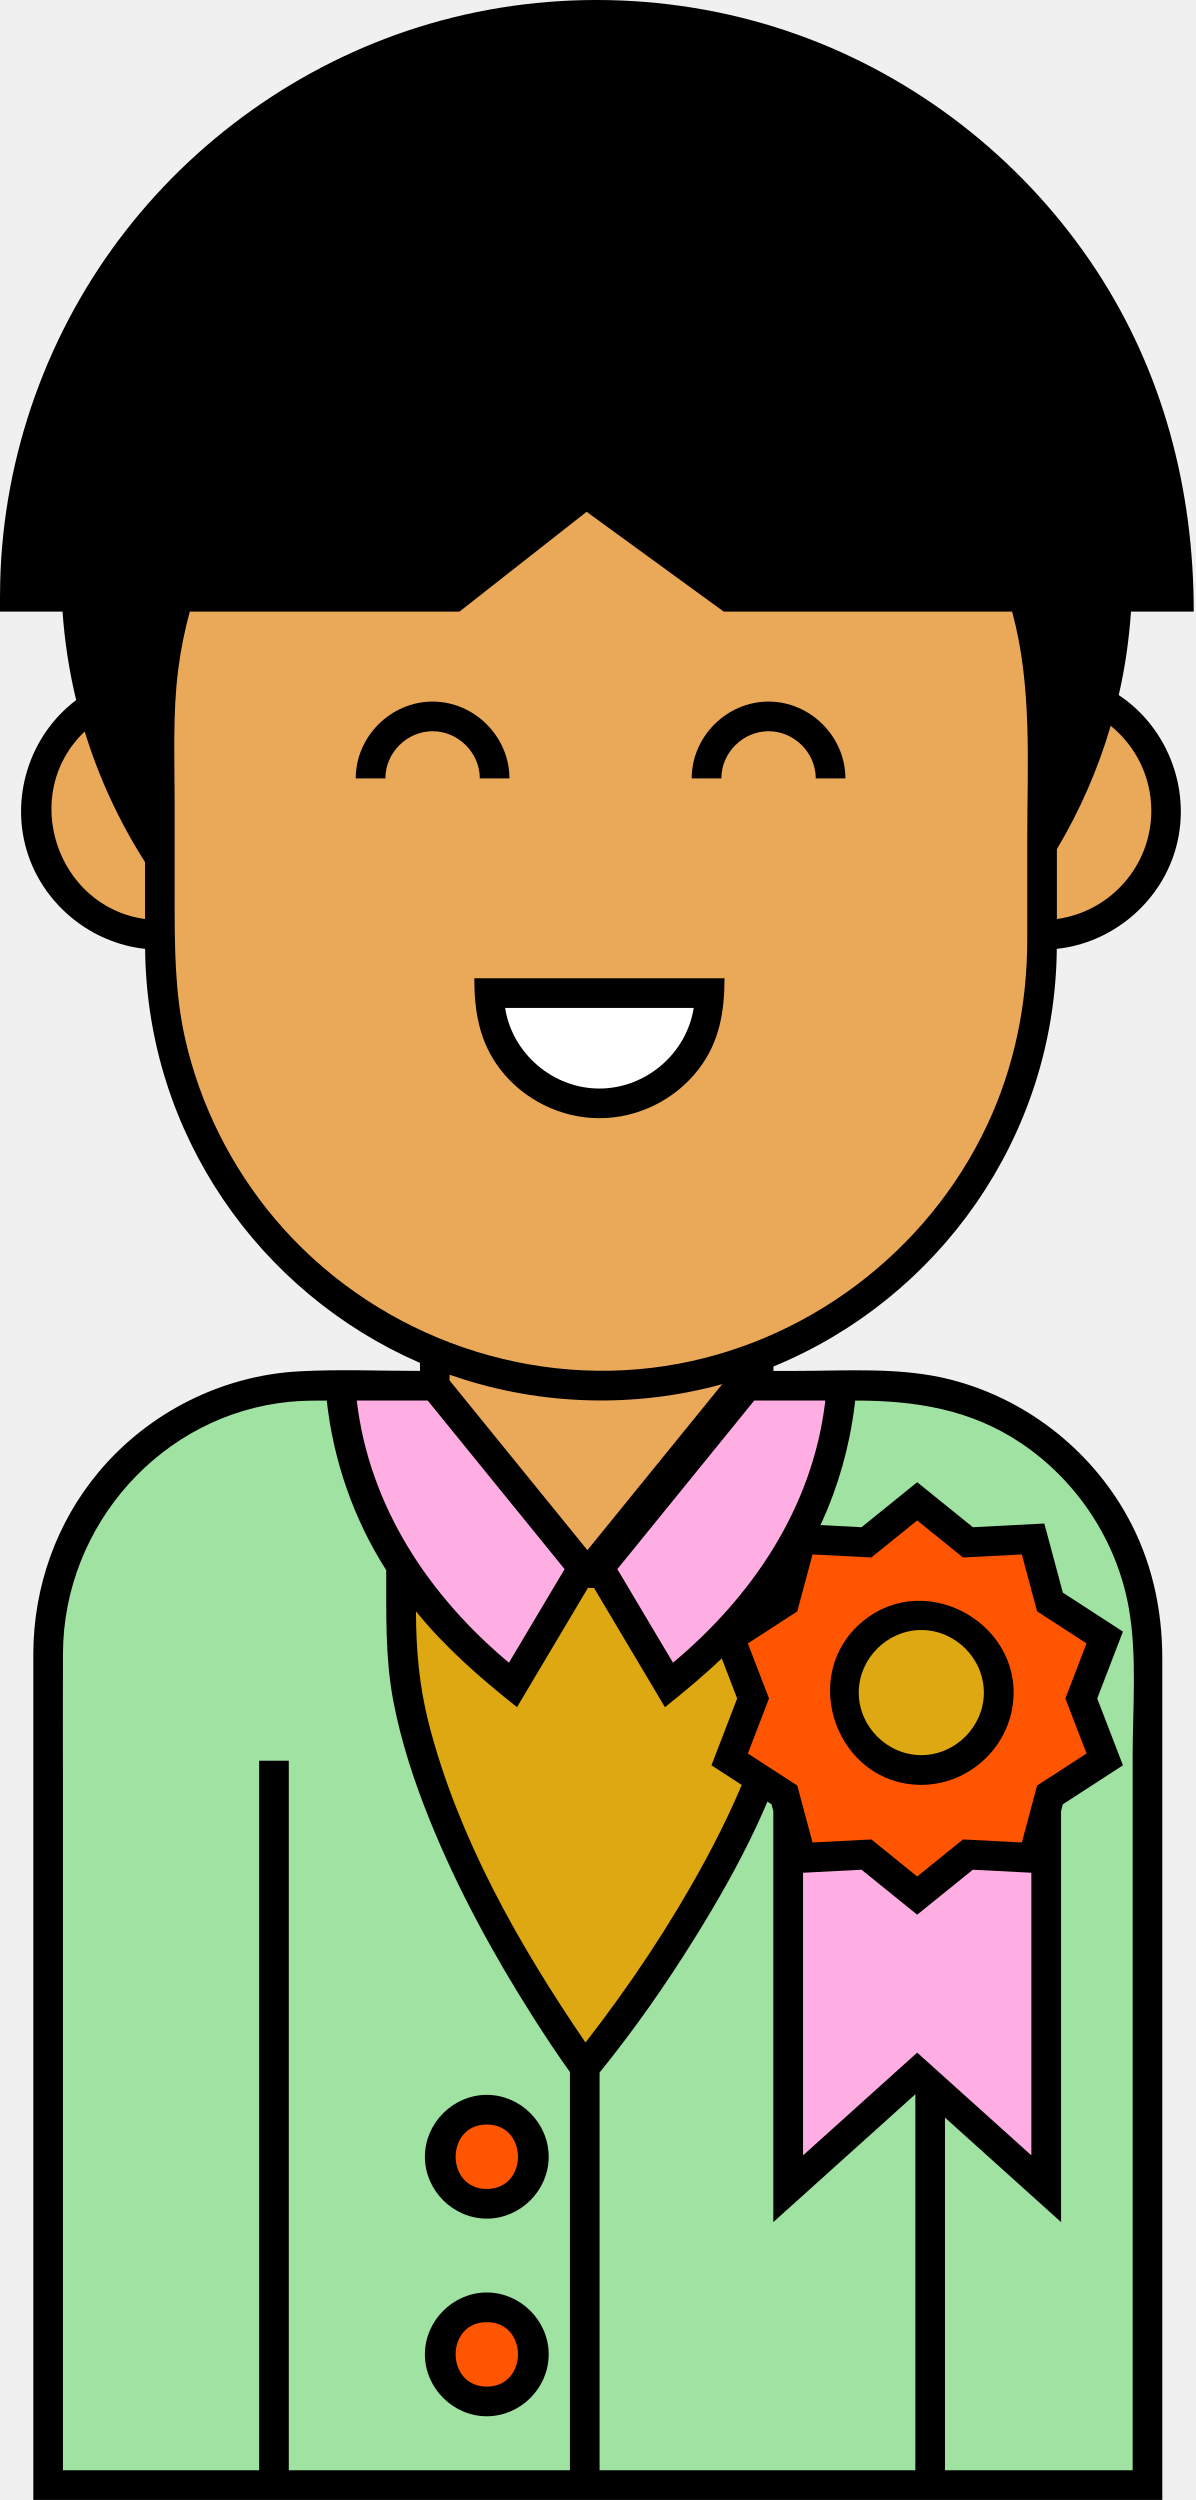
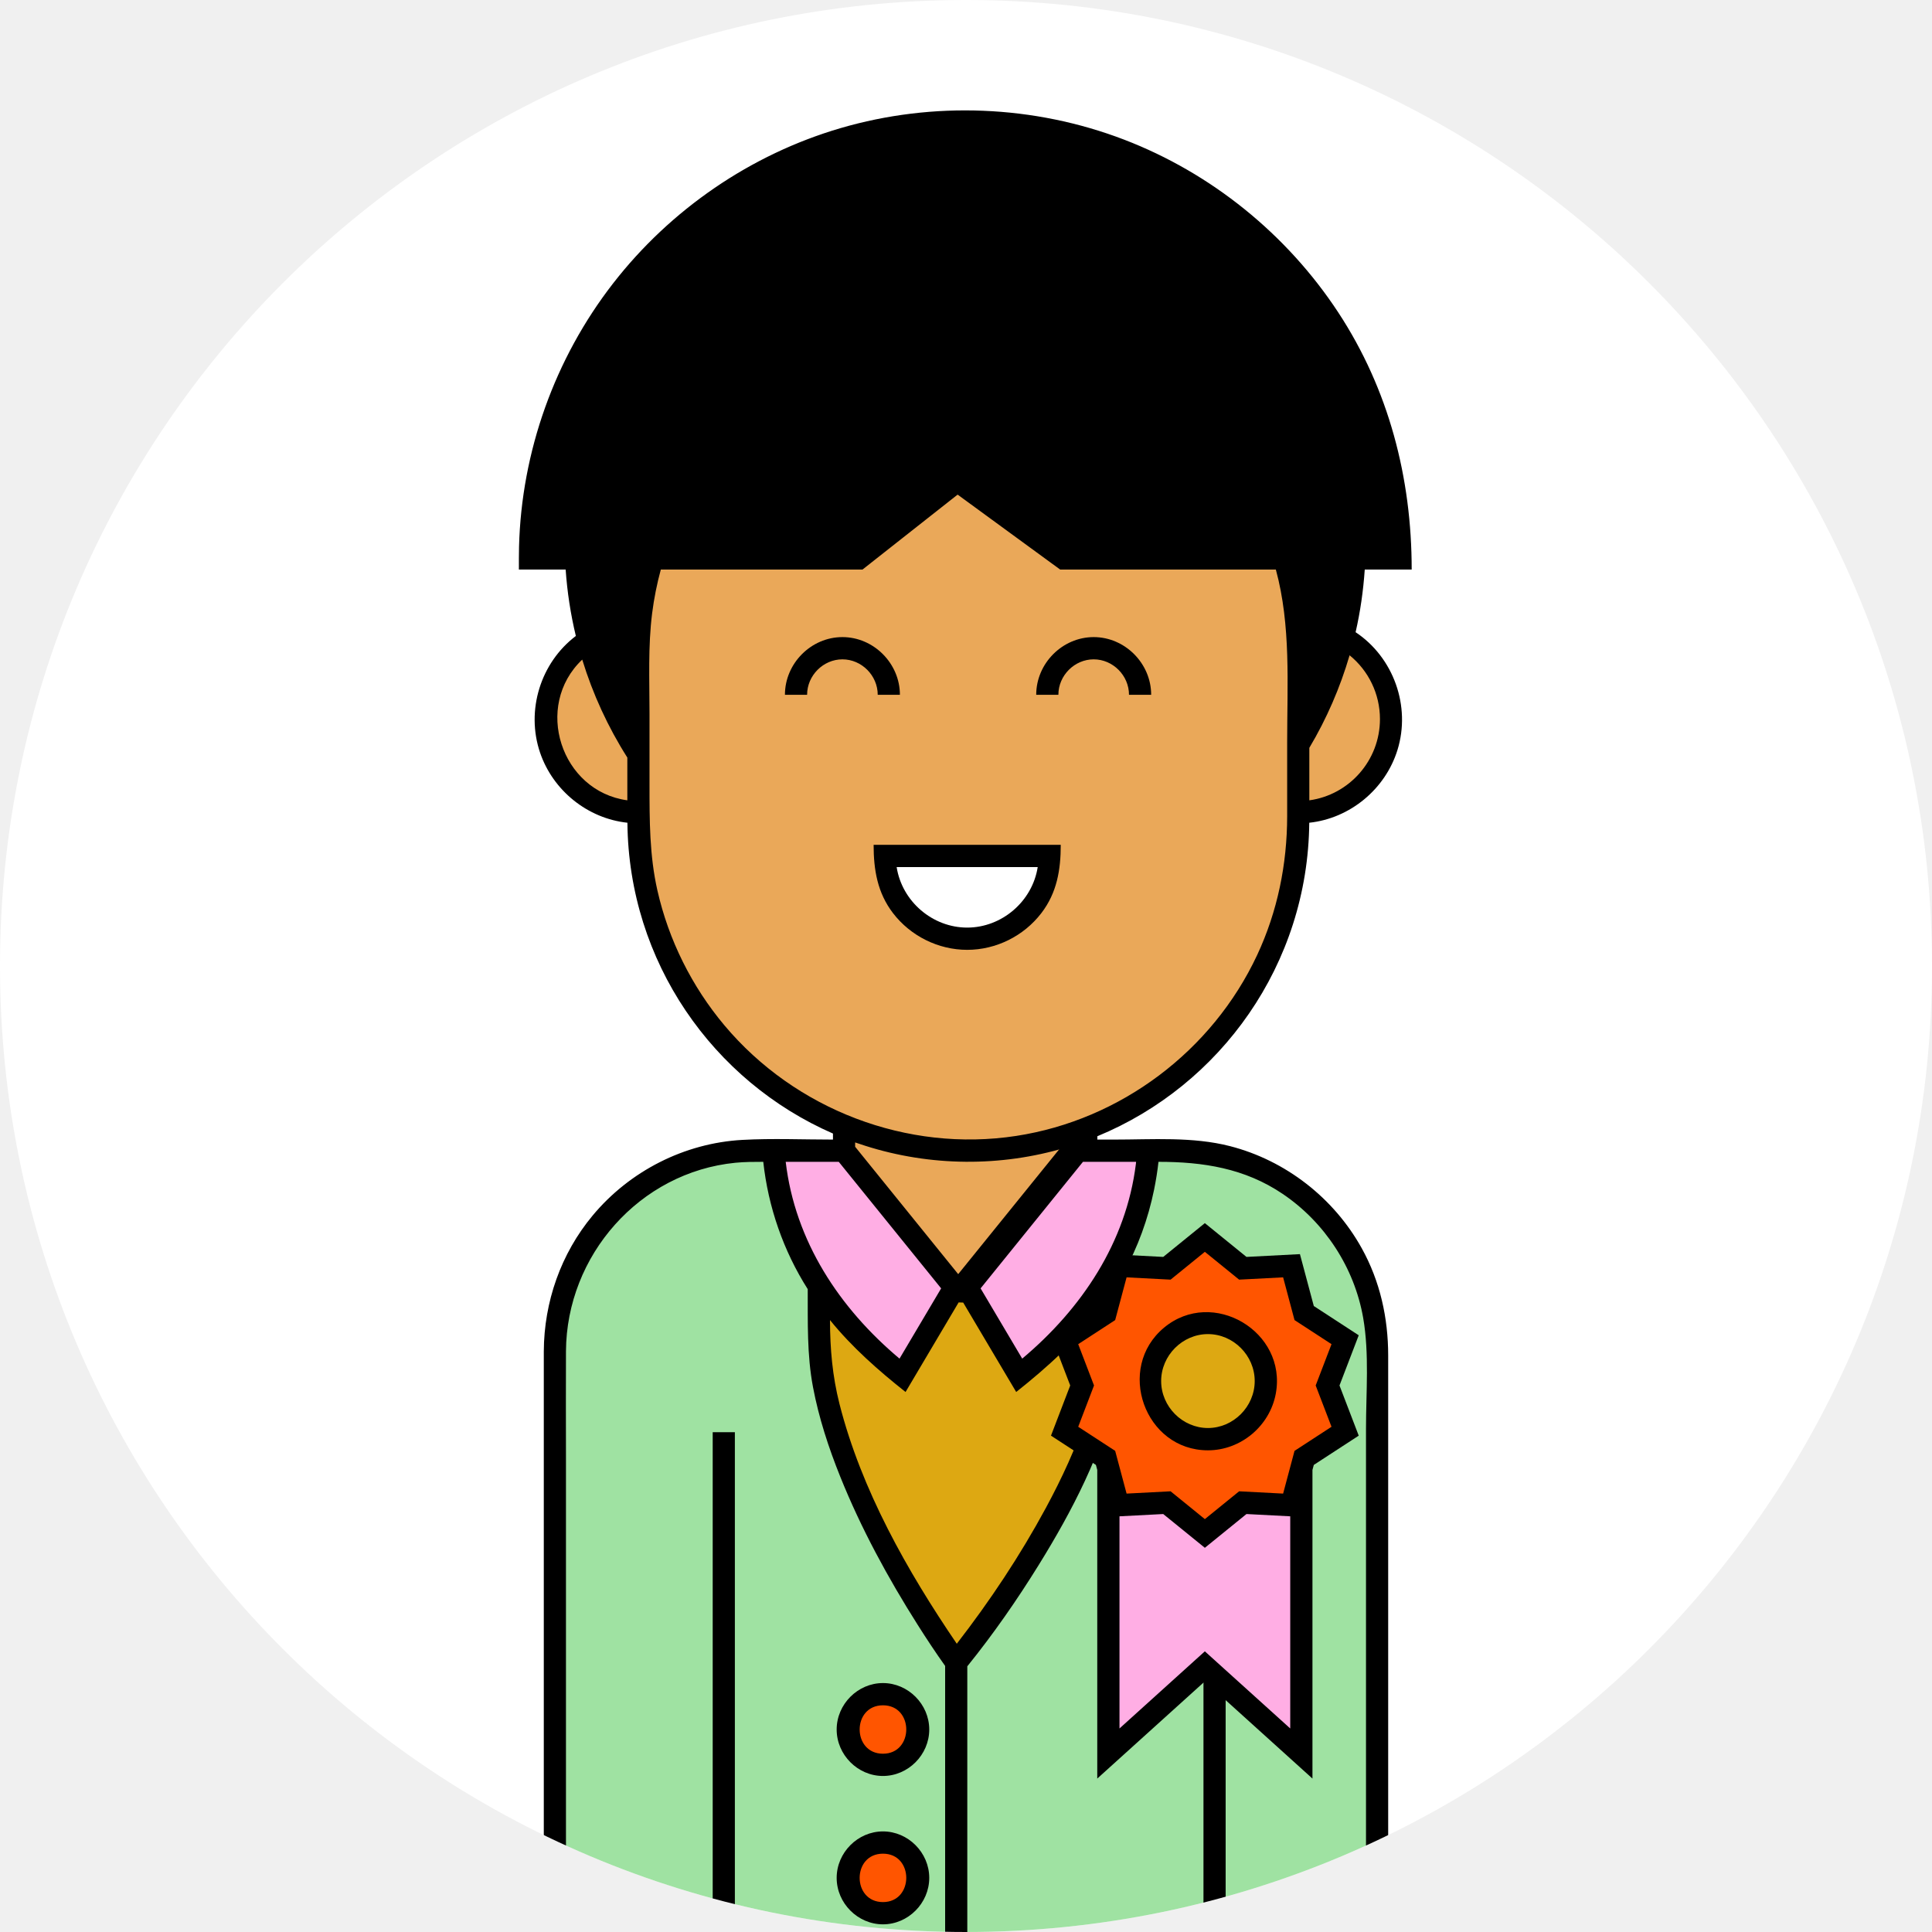
- <svg xmlns="http://www.w3.org/2000/svg" width="121px" height="253px" viewBox="0 0 121 253" version="1.1">
-   <defs />
+ <svg xmlns="http://www.w3.org/2000/svg" xmlns:xlink="http://www.w3.org/1999/xlink" width="175px" height="175px" viewBox="0 0 175 175" version="1.1">
+   <defs>
+     <circle id="path-1" cx="87.5" cy="87.5" r="87.5" />
+   </defs>
  <g id="Symbols" stroke="none" stroke-width="1" fill="none" fill-rule="evenodd">
-     <g id="minh_win">
-       <path d="M73.552,60.481 L59.158,50 L45.804,60.481 L17.896,60.481 C16.044,66.633 16,72.817 16,79.149 L16,94.723 C16,109.513 22.652,123.457 34.814,132.097 C48.376,141.735 66.734,142.956 81.451,135.187 C95.935,127.542 105.171,112.239 105.281,95.88 C105.31,91.723 105.282,87.565 105.282,83.408 C105.282,78.503 105.549,73.475 105.029,68.589 C104.736,65.843 104.184,63.125 103.388,60.481 L73.552,60.481 Z" id="Fill-66" fill="#EAA859" />
-       <path d="M88.39,140 L83.328,140 L84.39,140 C83.943,145.926 82.249,151.246 79.521,156.064 C79.472,161.154 79.821,166.317 78.769,171.33 C77.836,175.772 76.181,180.049 74.249,184.145 C70.782,191.497 66.363,198.414 61.52,204.934 C60.505,206.3 59.473,207.656 58.391,208.971 C55.791,205.385 53.439,201.601 51.228,197.766 C46.951,190.346 43.1,182.452 41.04,174.103 C39.735,168.81 39.824,163.588 39.795,158.172 C36.313,152.811 34.163,146.802 33.65,140 L34.712,140 C28.672,140 23.019,140.475 17.646,143.557 C11.54,147.059 6.949,152.94 5.065,159.725 C3.571,165.109 4.085,171.109 4.085,176.65 L4.085,204.494 L4.085,234.688 L4.085,251.017 L4.085,251.254 L115.339,251.254 L115.339,238.603 L115.339,210.641 L115.339,181.84 C115.339,176.926 115.362,172.011 115.339,167.098 C115.281,154.386 106.325,143.083 93.775,140.538 C92.004,140.18 90.197,140 88.39,140" id="Fill-67" fill="#9FE2A2" />
-       <path d="M74.963,140 L60,158.427 L74.963,140 Z" id="Fill-68" fill="#9FE2A2" />
-       <polygon id="Fill-69" fill="#000000" points="61.329 159.317 59 157.425 73.963 139 76.292 140.891" />
-       <path d="M44,140 L58.963,158.427 L44,140 Z" id="Fill-70" fill="#9FE2A2" />
-       <polygon id="Fill-71" fill="#000000" points="56.963 159.317 42 140.891 44.329 139 59.292 157.425" />
-       <path d="M118.805,59.844 C118.805,35.387 103.119,12.918 80.145,4.511 C56.909,-3.991 30.16,3.324 14.436,22.394 C5.782,32.889 1,46.242 1,59.844 L45.478,59.844 L58.832,49.363 L73.226,59.844 L118.805,59.844 Z" id="Fill-72" fill="#000000" />
-       <path d="M51.471,170.289 C41.339,162.283 34.943,152.465 34,140 L43.564,140 L58.527,158.427 L51.471,170.289 Z" id="Fill-73" fill="#FFAEE4" />
-       <path d="M67.055,170.289 C77.188,162.283 83.584,152.465 84.527,140 L74.963,140 L60,158.427 L67.055,170.289 Z" id="Fill-74" fill="#FFAEE4" />
-       <path d="M54.526,218.758 C54.526,221.352 52.357,223.521 49.762,223.521 C47.17,223.521 45,221.352 45,218.758 C45,216.239 47.05,214.1 49.567,214.003 C52.234,213.901 54.526,216.08 54.526,218.758" id="Fill-75" fill="#FF5500" />
-       <path d="M49.263,215 C45.054,215 45.065,221.525 49.263,221.525 C53.459,221.525 53.479,215 49.263,215 M49.263,224.525 C45.856,224.525 43,221.672 43,218.263 C43,214.854 45.855,212 49.263,212 C52.671,212 55.527,214.854 55.527,218.263 C55.527,221.672 52.671,224.525 49.263,224.525" id="Fill-76" fill="#000000" />
-       <path d="M54.526,237.759 C54.526,240.353 52.357,242.522 49.762,242.522 C47.17,242.522 45,240.352 45,237.759 C45,235.239 47.05,233.101 49.567,233.004 C52.234,232.901 54.526,235.081 54.526,237.759" id="Fill-77" fill="#FF5500" />
-       <path d="M49.263,235 C45.053,235 45.065,241.526 49.263,241.526 C53.459,241.526 53.479,235 49.263,235 M49.263,244.526 C45.855,244.526 43,241.672 43,238.264 C43,234.855 45.855,232 49.263,232 C52.671,232 55.527,234.854 55.527,238.264 C55.527,241.673 52.672,244.526 49.263,244.526" id="Fill-78" fill="#000000" />
-       <path d="M60.651,158.715 L75.614,140.288 L76.772,140.288 L76.772,137.341 C66.274,141.361 54.411,141.239 44,137 L44,140.288 L58.963,158.715 L58.689,159.174 C59.449,159.252 60.198,159.26 60.959,159.234 L60.651,158.715 Z" id="Fill-79" fill="#EAA859" />
-       <path d="M74.963,140 L60,158.427 L74.963,140 Z" id="Fill-80" fill="#DDA812" />
-       <polygon id="Fill-81" fill="#000000" points="61.329 159.317 59 157.425 73.963 139 76.292 140.891" />
-       <path d="M67.124,170.225 L60.069,158.363 L60.377,158.881 C59.615,158.908 58.868,158.901 58.107,158.822 L58.381,158.363 L51.325,170.225 C46.723,166.587 42.9,162.571 40,158.108 C40.025,162.94 39.87,167.698 40.88,172.451 C41.795,176.759 43.275,180.939 45.006,184.983 C47.993,191.962 51.746,198.625 55.906,204.971 C56.776,206.299 57.663,207.621 58.596,208.907 C61.636,205.214 64.406,201.277 67.009,197.268 C71.903,189.729 76.439,181.553 78.627,172.773 C80.002,167.257 79.671,161.639 79.726,156 C76.715,161.319 72.44,166.025 67.124,170.225" id="Fill-82" fill="#DDA812" />
-       <path d="M112.501,60 L103,60 C105.453,68.152 104.895,76.711 104.895,85.118 C109.387,77.741 112.114,69.173 112.501,60" id="Fill-83" fill="#000000" />
-       <path d="M15.433,86.406 C15.433,77.604 14.761,68.528 17.329,60 L7,60 C7.412,69.714 10.456,78.744 15.433,86.406" id="Fill-84" fill="#000000" />
-       <path d="M3,81.565 C3,88.5 8.621,94.121 15.556,94.121 L15.556,86.315 C12.535,81.664 10.231,76.505 8.791,71 C5.312,73.231 3,77.125 3,81.565" id="Fill-85" fill="#EAA859" />
-       <path d="M111.046,71 C109.745,76.165 107.699,81.033 105,85.465 L105,94.559 C110.424,94.559 115.363,90.937 116.984,85.759 C118.75,80.119 116.219,73.849 111.046,71" id="Fill-86" fill="#EAA859" />
-       <path d="M104.678,58.894 L78.329,58.894 L74.215,58.894 L59.299,48.033 L45.46,58.894 L12.674,58.894 L3.021,58.894 C3.623,35.561 18.918,14.392 40.848,6.421 C63.093,-1.665 88.619,5.144 103.997,23.088 C112.525,33.04 117.449,45.79 117.786,58.894 L104.678,58.894 Z M116.513,82.05 C116.513,87.638 112.347,92.271 106.957,93.004 L106.957,85.929 C109.285,82.038 111.13,77.803 112.403,73.452 C114.976,75.531 116.513,78.679 116.513,82.05 Z M106.876,70.67 C106.711,67.713 106.266,64.765 105.535,61.894 L111.475,61.894 C111.032,67.959 109.487,73.954 106.957,79.483 C106.957,76.55 107.041,73.6 106.876,70.67 Z M103.957,85.091 C103.957,88.44 103.96,91.789 103.957,95.137 C103.951,101.613 102.655,107.984 99.897,113.86 C93.824,126.795 81.418,136.089 67.286,138.245 C52.546,140.492 37.396,134.717 27.806,123.331 C23.399,118.097 20.261,111.831 18.744,105.157 C17.671,100.438 17.675,95.701 17.675,90.897 L17.675,81.323 C17.675,76.821 17.463,72.239 18.034,67.764 C18.287,65.783 18.681,63.82 19.206,61.894 L46.497,61.894 L59.366,51.793 L73.239,61.894 L102.426,61.894 C104.484,69.435 103.957,77.353 103.957,85.091 Z M83.486,142.033 C82.167,152.604 76.152,161.539 68.107,168.266 L63.546,160.597 L63.547,160.597 L62.475,158.796 L76.328,141.737 L83.516,141.737 C83.504,141.835 83.497,141.935 83.486,142.033 Z M85.952,145.483 C86.203,144.246 86.407,142.992 86.544,141.737 C92.599,141.737 98.22,142.604 103.358,146.064 C109.051,149.899 113.049,155.998 114.241,162.764 C115.088,167.586 114.625,172.834 114.625,177.702 L114.625,205.096 L114.625,234.223 L114.625,249.749 L114.625,249.991 L95.633,249.991 L95.633,178.184 L92.633,178.184 L92.633,249.991 L60.677,249.991 L60.677,209.743 C64.182,205.418 67.388,200.829 70.326,196.103 C74.858,188.819 78.991,180.929 80.889,172.503 C82.056,167.318 81.755,162.03 81.804,156.751 C83.758,153.231 85.143,149.425 85.952,145.483 Z M59.253,206.701 C52.54,196.88 46.34,185.961 43.381,174.37 C42.423,170.616 42.103,166.932 42.097,163.071 C45.082,166.738 48.622,169.841 52.321,172.764 L59.503,160.689 C59.709,160.699 59.916,160.706 60.121,160.708 L67.292,172.764 C71.532,169.413 75.536,165.804 78.774,161.445 C78.755,166.482 78.389,171.143 76.813,175.962 C75.404,180.269 73.472,184.398 71.316,188.377 C67.832,194.804 63.74,200.93 59.253,206.701 Z M57.677,249.991 L29.226,249.991 L29.226,178.184 L26.226,178.184 L26.226,249.991 L6.372,249.991 L6.372,237.47 L6.372,209.707 L6.372,181.515 C6.372,176.769 6.346,172.023 6.372,167.277 C6.444,154.353 16.34,143.139 29.295,141.862 C30.551,141.739 31.808,141.737 33.069,141.737 C33.735,147.827 35.791,153.733 39.084,158.899 C39.105,163.333 38.965,167.727 39.797,172.105 C40.586,176.257 41.916,180.297 43.497,184.211 C46.31,191.177 49.938,197.817 53.963,204.152 C55.156,206.028 56.384,207.882 57.677,209.691 L57.677,249.991 Z M43.284,141.737 C47.903,147.423 52.52,153.11 57.138,158.796 L56.199,160.373 L51.505,168.266 C43.365,161.457 37.369,152.431 36.104,141.737 L43.284,141.737 Z M46.873,139.576 C55.645,142.364 65.212,142.447 74.031,139.807 C69.289,145.646 64.548,151.484 59.807,157.323 C55.037,151.45 50.268,145.577 45.499,139.704 L45.499,139.123 C45.952,139.283 46.415,139.429 46.873,139.576 Z M16.044,62.136 C14.485,68.411 14.675,74.766 14.675,81.169 C11.654,75.183 9.821,68.582 9.331,61.894 L16.098,61.894 C16.077,61.974 16.064,62.056 16.044,62.136 Z M14.675,93.004 C5.681,91.78 1.945,80.29 8.574,74.033 C9.999,78.678 12.063,83.144 14.675,87.241 L14.675,93.004 Z M120.806,61.894 C120.806,49.528 117.71,37.604 110.86,27.219 C103.914,16.691 93.69,8.449 81.905,3.945 C69.705,-0.717 56.057,-1.263 43.519,2.392 C31.374,5.934 20.506,13.362 12.735,23.336 C4.849,33.457 0.351,45.992 0.021,58.819 C-0.006,59.843 0.001,60.869 0.001,61.894 L6.329,61.894 C6.538,64.921 7.001,67.916 7.708,70.849 C2.924,74.458 0.931,80.894 2.865,86.572 C4.611,91.692 9.305,95.456 14.686,96.025 C14.859,114.775 26.275,130.875 42.499,137.925 L42.499,138.737 C38.429,138.737 34.315,138.557 30.249,138.78 C22.417,139.208 15.005,142.963 9.98,148.977 C5.683,154.119 3.404,160.612 3.372,167.295 C3.364,169.142 3.372,170.989 3.372,172.835 L3.372,200.645 L3.372,233.985 L3.372,252.705 L3.372,252.991 L117.625,252.991 L117.625,237.537 L117.625,204.785 L117.625,175.148 L117.625,167.863 C117.625,162.779 116.532,157.838 114.041,153.373 C110.267,146.606 103.751,141.555 96.243,139.626 C91.167,138.322 85.726,138.737 80.524,138.737 L78.272,138.737 L78.272,138.289 C94.952,131.441 106.771,115.106 106.947,96.025 C112.459,95.442 117.238,91.507 118.883,86.215 C120.715,80.322 118.357,73.748 113.217,70.34 C113.856,67.569 114.259,64.743 114.456,61.894 L120.806,61.894 Z" id="Fill-87" fill="#000000" />
-       <path d="M71.32,101 C71.32,107.081 66.241,112.161 60.16,112.161 C54.079,112.161 49,107.081 49,101 L71.32,101 Z" id="Fill-88" fill="#FFFFFF" />
-       <path d="M51.116,102 C51.841,106.635 55.971,110.16 60.66,110.16 C65.347,110.16 69.478,106.635 70.204,102 L51.116,102 Z M60.66,113.16 C56.753,113.16 53.003,111.302 50.622,108.208 C48.512,105.465 48,102.368 48,99 L73.32,99 C73.32,102.37 72.81,105.462 70.697,108.208 C68.316,111.302 64.566,113.16 60.66,113.16 Z" id="Fill-89" fill="#000000" />
-       <path d="M51.556,78.777 L48.556,78.777 C48.556,76.178 46.376,74 43.779,74 C41.18,74 39,76.178 39,78.777 L36,78.777 C36,74.544 39.547,71 43.779,71 C48.009,71 51.556,74.545 51.556,78.777" id="Fill-90" fill="#000000" />
-       <path d="M85.555,78.777 L82.555,78.777 C82.555,76.178 80.375,74 77.778,74 C75.179,74 73,76.178 73,78.777 L70,78.777 C70,74.544 73.546,71 77.778,71 C82.008,71 85.555,74.545 85.555,78.777" id="Fill-91" fill="#000000" />
-       <path d="M92.979,179.784 C85.8,179.784 82.462,170.501 87.98,165.921 C93.471,161.363 101.91,166.281 100.696,173.295 C100.054,176.999 96.739,179.784 92.979,179.784 Z M111.958,165.784 L106.417,162.188 L104.707,155.809 L98.113,156.15 L92.979,152 L87.845,156.15 L81.251,155.809 L79.541,162.188 L74,165.783 L76.372,171.95 L74,178.116 L79.541,181.711 L81.251,188.091 L87.845,187.749 L92.979,191.9 L98.113,187.749 L104.708,188.09 L106.417,181.711 L111.958,178.116 L109.586,171.95 L111.958,165.784 Z" id="Fill-92" fill="#FF5500" />
-       <polygon id="Fill-93" fill="#FFAEE4" points="104.785 187.955 98.19 187.614 93.056 191.766 87.923 187.614 81.329 187.956 80 183 80 221.43 93.056 209.679 106.113 221.43 106.113 183" />
-       <path d="M100.627,171.754 C100.627,164.574 91.345,161.236 86.765,166.755 C82.206,172.245 87.125,180.685 94.138,179.47 C97.842,178.829 100.627,175.514 100.627,171.754" id="Fill-94" fill="#DDA812" />
-       <path d="M93.236,164.959 C89.792,164.959 86.906,167.844 86.906,171.289 C86.906,174.733 89.792,177.619 93.236,177.619 C96.681,177.619 99.566,174.733 99.566,171.289 C99.566,167.843 96.681,164.959 93.236,164.959 M93.236,180.627 C84.66,180.627 80.71,169.541 87.301,164.087 C93.869,158.653 103.971,164.612 102.418,172.984 C101.607,177.354 97.682,180.627 93.236,180.627" id="Fill-95" fill="#000000" />
-       <path d="M109.957,177.453 L104.954,180.698 L103.41,186.46 L97.456,186.152 L92.819,189.9 L88.183,186.152 L82.229,186.46 L80.685,180.698 L75.683,177.453 L77.823,171.885 L75.683,166.316 L80.685,163.071 L82.229,157.309 L88.183,157.617 L92.819,153.868 L97.456,157.617 L103.41,157.309 L104.954,163.07 L109.957,166.316 L107.815,171.885 L109.957,177.453 Z M92.819,207.724 L81.268,218.121 L81.268,189.522 L87.187,189.216 L92.819,193.768 L98.451,189.216 L104.372,189.522 L104.372,218.121 L92.819,207.724 Z M113.64,165.12 L107.561,161.176 L105.686,154.18 L98.451,154.554 L92.819,150 L87.187,154.554 L79.954,154.18 L78.078,161.177 L72,165.12 L74.601,171.885 L72,178.649 L78.078,182.593 L78.26,183.268 L78.26,224.876 L92.819,211.771 L107.38,224.876 L107.38,183.268 L107.561,182.593 L113.64,178.649 L111.038,171.885 L113.64,165.12 Z" id="Fill-96" fill="#000000" />
+     <g id="characters" transform="translate(-654, -330)">
+       <g id="PLAYER-/-minh_win" transform="translate(654, 330)">
+         <mask id="mask-2" fill="white">
+           <use xlink:href="#path-1" />
+         </mask>
+         <use id="Mask" fill="#FFFFFF" xlink:href="#path-1" />
+         <g id="minh_win" mask="url(#mask-2)">
+           <g transform="translate(47, 10)">
+             <path d="M49.237,40.639 L39.602,33.597 L30.662,40.639 L11.98,40.639 C10.74,44.773 10.711,48.928 10.711,53.183 L10.711,63.648 C10.711,73.586 15.164,82.955 23.305,88.761 C32.384,95.237 44.673,96.057 54.525,90.837 C64.221,85.7 70.404,75.418 70.477,64.425 C70.497,61.632 70.478,58.838 70.478,56.045 C70.478,52.749 70.657,49.371 70.309,46.087 C70.113,44.242 69.743,42.416 69.21,40.639 L49.237,40.639 Z" id="Fill-66" fill="#EAA859" />
+             <path d="M59.17,94.071 L55.782,94.071 L56.493,94.071 C56.194,98.053 55.06,101.628 53.233,104.865 C53.201,108.285 53.434,111.755 52.73,115.123 C52.105,118.108 50.997,120.982 49.704,123.734 C47.383,128.674 44.425,133.322 41.183,137.703 C40.504,138.621 39.813,139.532 39.088,140.415 C37.348,138.006 35.773,135.463 34.293,132.886 C31.43,127.9 28.852,122.596 27.473,116.986 C26.6,113.43 26.659,109.921 26.64,106.282 C24.309,102.679 22.87,98.642 22.526,94.071 L23.237,94.071 C19.194,94.071 15.41,94.39 11.813,96.461 C7.725,98.814 4.652,102.766 3.391,107.325 C2.391,110.943 2.735,114.974 2.735,118.698 L2.735,137.407 L2.735,157.695 L2.735,168.668 L2.735,168.827 L77.211,168.827 L77.211,160.326 L77.211,141.537 L77.211,122.185 C77.211,118.883 77.226,115.581 77.211,112.279 C77.172,103.738 71.177,96.143 62.775,94.433 C61.59,94.192 60.38,94.071 59.17,94.071" id="Fill-67" fill="#9FE2A2" />
+             <path d="M50.182,94.071 L40.165,106.453 L50.182,94.071 Z" id="Fill-68" fill="#9FE2A2" />
+             <polygon id="Fill-69" fill="#000000" points="41.055 107.051 39.496 105.78 49.512 93.399 51.072 94.67" />
+             <path d="M29.455,94.071 L39.471,106.453 L29.455,94.071 Z" id="Fill-70" fill="#9FE2A2" />
+             <polygon id="Fill-71" fill="#000000" points="38.132 107.051 28.116 94.67 29.675 93.399 39.691 105.78" />
+             <path d="M79.531,40.211 C79.531,23.778 69.03,8.68 53.651,3.031 C38.096,-2.682 20.19,2.233 9.664,15.047 C3.871,22.099 0.669,31.072 0.669,40.211 L30.444,40.211 L39.383,33.169 L49.019,40.211 L79.531,40.211 Z" id="Fill-72" fill="#000000" />
+             <path d="M34.456,114.423 C27.673,109.044 23.392,102.447 22.76,94.071 L29.163,94.071 L39.179,106.453 L34.456,114.423 Z" id="Fill-73" fill="#FFAEE4" />
+             <path d="M44.888,114.423 C51.671,109.044 55.953,102.447 56.584,94.071 L50.182,94.071 L40.165,106.453 L44.888,114.423 Z" id="Fill-74" fill="#FFAEE4" />
+             <path d="M36.501,146.992 C36.501,148.735 35.049,150.192 33.312,150.192 C31.577,150.192 30.124,148.735 30.124,146.992 C30.124,145.299 31.496,143.862 33.181,143.797 C34.967,143.728 36.501,145.192 36.501,146.992" id="Fill-75" fill="#FF5500" />
+             <path d="M32.978,144.466 C30.16,144.466 30.167,148.851 32.978,148.851 C35.787,148.851 35.8,144.466 32.978,144.466 M32.978,150.867 C30.697,150.867 28.785,148.95 28.785,146.659 C28.785,144.368 30.696,142.451 32.978,142.451 C35.259,142.451 37.171,144.368 37.171,146.659 C37.171,148.95 35.259,150.867 32.978,150.867" id="Fill-76" fill="#000000" />
+             <path d="M36.501,159.759 C36.501,161.502 35.049,162.959 33.312,162.959 C31.577,162.959 30.124,161.501 30.124,159.759 C30.124,158.065 31.496,156.629 33.181,156.564 C34.967,156.494 36.501,157.959 36.501,159.759" id="Fill-77" fill="#FF5500" />
+             <path d="M32.978,157.905 C30.159,157.905 30.167,162.29 32.978,162.29 C35.787,162.29 35.8,157.905 32.978,157.905 M32.978,164.306 C30.696,164.306 28.785,162.388 28.785,160.098 C28.785,157.808 30.696,155.889 32.978,155.889 C35.259,155.889 37.171,157.807 37.171,160.098 C37.171,162.389 35.26,164.306 32.978,164.306" id="Fill-78" fill="#000000" />
+             <path d="M40.601,106.646 L50.618,94.265 L51.393,94.265 L51.393,92.284 C44.365,94.986 36.424,94.904 29.455,92.055 L29.455,94.265 L39.471,106.646 L39.288,106.955 C39.796,107.007 40.298,107.013 40.807,106.995 L40.601,106.646 Z" id="Fill-79" fill="#EAA859" />
+             <path d="M50.182,94.071 L40.165,106.453 L50.182,94.071 Z" id="Fill-80" fill="#DDA812" />
+             <polygon id="Fill-81" fill="#000000" points="41.055 107.051 39.496 105.78 49.512 93.399 51.072 94.67" />
+             <path d="M44.934,114.38 L40.211,106.41 L40.418,106.758 C39.908,106.776 39.408,106.771 38.898,106.718 L39.081,106.41 L34.358,114.38 C31.277,111.936 28.718,109.237 26.777,106.239 C26.794,109.485 26.69,112.682 27.366,115.876 C27.978,118.771 28.969,121.58 30.128,124.297 C32.128,128.986 34.64,133.463 37.425,137.728 C38.007,138.62 38.601,139.508 39.225,140.372 C41.26,137.891 43.115,135.245 44.857,132.552 C48.133,127.486 51.17,121.992 52.635,116.093 C53.555,112.386 53.333,108.611 53.37,104.822 C51.355,108.396 48.493,111.558 44.934,114.38" id="Fill-82" fill="#DDA812" />
+             <path d="M75.311,40.316 L68.95,40.316 C70.593,45.794 70.219,51.545 70.219,57.194 C73.226,52.237 75.052,46.48 75.311,40.316" id="Fill-83" fill="#000000" />
+             <path d="M10.331,58.059 C10.331,52.145 9.881,46.046 11.6,40.316 L4.686,40.316 C4.962,46.843 6.999,52.911 10.331,58.059" id="Fill-84" fill="#000000" />
+             <path d="M2.008,54.807 C2.008,59.466 5.771,63.243 10.414,63.243 L10.414,57.998 C8.391,54.873 6.849,51.407 5.885,47.708 C3.556,49.207 2.008,51.823 2.008,54.807" id="Fill-85" fill="#EAA859" />
+             <path d="M74.337,47.708 C73.466,51.178 72.096,54.449 70.289,57.427 L70.289,63.538 C73.92,63.538 77.226,61.104 78.312,57.625 C79.494,53.835 77.799,49.622 74.337,47.708" id="Fill-86" fill="#EAA859" />
+             <path d="M70.074,39.573 L52.435,39.573 L49.681,39.573 L39.696,32.275 L30.432,39.573 L8.484,39.573 L2.022,39.573 C2.425,23.895 12.664,9.671 27.344,4.315 C42.236,-1.119 59.323,3.456 69.618,15.514 C75.327,22.201 78.623,30.768 78.848,39.573 L70.074,39.573 Z M77.996,55.132 C77.996,58.887 75.207,62 71.599,62.493 L71.599,57.739 C73.158,55.124 74.393,52.279 75.245,49.355 C76.967,50.752 77.996,52.867 77.996,55.132 Z M71.545,47.486 C71.435,45.499 71.137,43.518 70.647,41.589 L74.624,41.589 C74.327,45.664 73.293,49.692 71.599,53.408 C71.599,51.437 71.655,49.455 71.545,47.486 Z M69.591,57.176 C69.591,59.426 69.593,61.676 69.591,63.926 C69.587,68.278 68.719,72.558 66.873,76.507 C62.808,85.198 54.503,91.443 45.043,92.892 C35.175,94.402 25.034,90.521 18.614,82.871 C15.664,79.354 13.563,75.143 12.548,70.659 C11.829,67.488 11.832,64.305 11.832,61.077 L11.832,54.644 C11.832,51.619 11.69,48.54 12.072,45.533 C12.242,44.202 12.505,42.883 12.857,41.589 L31.126,41.589 L39.741,34.802 L49.028,41.589 L68.566,41.589 C69.944,46.656 69.591,51.976 69.591,57.176 Z M55.887,95.437 C55.004,102.54 50.978,108.544 45.592,113.064 L42.539,107.911 L42.54,107.911 L41.822,106.701 L51.095,95.238 L55.907,95.238 C55.899,95.304 55.895,95.371 55.887,95.437 Z M57.538,97.755 C57.706,96.924 57.843,96.082 57.934,95.238 C61.988,95.238 65.75,95.821 69.19,98.146 C73.001,100.723 75.677,104.821 76.475,109.367 C77.042,112.607 76.732,116.134 76.732,119.405 L76.732,137.812 L76.732,157.383 L76.732,167.816 L76.732,167.978 L64.019,167.978 L64.019,119.728 L62.01,119.728 L62.01,167.978 L40.618,167.978 L40.618,140.934 C42.965,138.028 45.111,134.944 47.078,131.769 C50.111,126.874 52.878,121.573 54.149,115.911 C54.93,112.427 54.728,108.874 54.761,105.327 C56.069,102.962 56.996,100.404 57.538,97.755 Z M39.665,138.89 C35.171,132.291 31.021,124.954 29.04,117.166 C28.399,114.643 28.185,112.168 28.181,109.573 C30.179,112.037 32.548,114.122 35.025,116.086 L39.832,107.973 C39.97,107.98 40.109,107.984 40.246,107.986 L45.047,116.086 C47.885,113.835 50.565,111.41 52.733,108.481 C52.72,111.865 52.475,114.997 51.42,118.235 C50.477,121.129 49.184,123.904 47.74,126.577 C45.408,130.896 42.669,135.012 39.665,138.89 Z M38.61,167.978 L19.564,167.978 L19.564,119.728 L17.556,119.728 L17.556,167.978 L4.265,167.978 L4.265,159.565 L4.265,140.91 L4.265,121.967 C4.265,118.778 4.248,115.589 4.265,112.4 C4.314,103.715 10.938,96.18 19.611,95.322 C20.451,95.24 21.293,95.238 22.137,95.238 C22.583,99.33 23.959,103.299 26.164,106.77 C26.178,109.749 26.084,112.702 26.641,115.644 C27.169,118.434 28.059,121.148 29.118,123.778 C31.001,128.459 33.429,132.921 36.124,137.177 C36.922,138.438 37.745,139.684 38.61,140.899 L38.61,167.978 Z M28.975,95.238 C32.067,99.059 35.158,102.88 38.249,106.701 L37.621,107.761 L34.478,113.064 C29.029,108.489 25.015,102.424 24.169,95.238 L28.975,95.238 Z M31.378,93.786 C37.25,95.66 43.654,95.715 49.558,93.941 C46.383,97.865 43.21,101.788 40.036,105.711 C36.843,101.765 33.65,97.819 30.458,93.872 L30.458,93.482 C30.761,93.589 31.071,93.687 31.378,93.786 Z M10.74,41.751 C9.696,45.968 9.824,50.238 9.824,54.54 C7.801,50.518 6.574,46.083 6.246,41.589 L10.776,41.589 C10.762,41.643 10.753,41.698 10.74,41.751 Z M9.824,62.493 C3.803,61.67 1.302,53.95 5.739,49.746 C6.693,52.867 8.075,55.868 9.824,58.62 L9.824,62.493 Z M80.87,41.589 C80.87,33.28 78.797,25.268 74.212,18.289 C69.562,11.215 62.718,5.677 54.829,2.651 C46.662,-0.482 37.526,-0.849 29.132,1.607 C21.002,3.987 13.727,8.978 8.525,15.68 C3.246,22.481 0.235,30.904 0.014,39.523 C-0.004,40.211 0.001,40.9 0.001,41.589 L4.237,41.589 C4.377,43.623 4.686,45.635 5.16,47.606 C1.957,50.031 0.623,54.356 1.918,58.171 C3.087,61.611 6.229,64.14 9.831,64.523 C9.947,77.122 17.589,87.94 28.45,92.677 L28.45,93.223 C25.725,93.223 22.971,93.102 20.249,93.251 C15.006,93.539 10.045,96.062 6.681,100.103 C3.804,103.558 2.279,107.921 2.257,112.412 C2.252,113.653 2.257,114.894 2.257,116.134 L2.257,134.821 L2.257,157.223 L2.257,169.802 L2.257,169.994 L78.741,169.994 L78.741,159.61 L78.741,137.603 L78.741,117.688 L78.741,112.793 C78.741,109.377 78.009,106.057 76.341,103.057 C73.815,98.51 69.453,95.116 64.427,93.82 C61.029,92.944 57.387,93.223 53.904,93.223 L52.397,93.223 L52.397,92.921 C63.563,88.32 71.475,77.344 71.592,64.523 C75.282,64.131 78.482,61.487 79.583,57.931 C80.809,53.971 79.231,49.554 75.79,47.264 C76.218,45.402 76.487,43.503 76.619,41.589 L80.87,41.589 Z" id="Fill-87" fill="#000000" />
+             <path d="M47.743,67.866 C47.743,71.952 44.343,75.365 40.272,75.365 C36.202,75.365 32.802,71.952 32.802,67.866 L47.743,67.866 Z" id="Fill-88" fill="#FFFFFF" />
+             <path d="M34.218,68.538 C34.703,71.652 37.468,74.021 40.607,74.021 C43.745,74.021 46.51,71.652 46.996,68.538 L34.218,68.538 Z M40.607,76.036 C37.992,76.036 35.481,74.788 33.887,72.709 C32.475,70.866 32.132,68.785 32.132,66.522 L49.082,66.522 C49.082,68.786 48.741,70.864 47.326,72.709 C45.732,74.788 43.222,76.036 40.607,76.036 Z" id="Fill-89" fill="#000000" />
+             <path d="M34.513,52.933 L32.504,52.933 C32.504,51.187 31.045,49.723 29.307,49.723 C27.567,49.723 26.107,51.187 26.107,52.933 L24.099,52.933 C24.099,50.089 26.474,47.708 29.307,47.708 C32.138,47.708 34.513,50.09 34.513,52.933" id="Fill-90" fill="#000000" />
+             <path d="M57.272,52.933 L55.264,52.933 C55.264,51.187 53.805,49.723 52.066,49.723 C50.326,49.723 48.868,51.187 48.868,52.933 L46.86,52.933 C46.86,50.089 49.233,47.708 52.066,47.708 C54.898,47.708 57.272,50.09 57.272,52.933" id="Fill-91" fill="#000000" />
+             <path d="M62.242,120.803 C57.436,120.803 55.202,114.566 58.896,111.488 C62.571,108.426 68.221,111.73 67.408,116.443 C66.978,118.932 64.759,120.803 62.242,120.803 Z M74.947,111.396 L71.238,108.98 L70.093,104.694 L65.679,104.923 L62.242,102.134 L58.805,104.923 L54.391,104.694 L53.246,108.98 L49.537,111.396 L51.125,115.54 L49.537,119.683 L53.246,122.098 L54.391,126.385 L58.805,126.155 L62.242,128.945 L65.679,126.155 L70.094,126.385 L71.238,122.098 L74.947,119.683 L73.359,115.54 L74.947,111.396 Z" id="Fill-92" fill="#FF5500" />
+             <polygon id="Fill-93" fill="#FFAEE4" points="70.145 126.294 65.73 126.065 62.294 128.855 58.858 126.065 54.443 126.295 53.554 122.964 53.554 148.787 62.294 140.891 71.034 148.787 71.034 122.964" />
+             <path d="M67.362,115.408 C67.362,110.584 61.149,108.341 58.083,112.049 C55.031,115.738 58.324,121.409 63.018,120.593 C65.498,120.162 67.362,117.935 67.362,115.408" id="Fill-94" fill="#DDA812" />
+             <path d="M62.414,110.842 C60.108,110.842 58.177,112.781 58.177,115.095 C58.177,117.41 60.108,119.349 62.414,119.349 C64.72,119.349 66.651,117.41 66.651,115.095 C66.651,112.78 64.72,110.842 62.414,110.842 M62.414,121.37 C56.673,121.37 54.029,113.921 58.441,110.256 C62.838,106.605 69.6,110.609 68.561,116.234 C68.018,119.171 65.39,121.37 62.414,121.37" id="Fill-95" fill="#000000" />
+             <path d="M73.608,119.237 L70.258,121.418 L69.225,125.289 L65.239,125.082 L62.135,127.601 L59.032,125.082 L55.046,125.289 L54.012,121.418 L50.664,119.237 L52.096,115.496 L50.664,111.754 L54.012,109.573 L55.046,105.702 L59.032,105.909 L62.135,103.39 L65.239,105.909 L69.225,105.702 L70.258,109.573 L73.608,111.754 L72.174,115.496 L73.608,119.237 Z M62.135,139.577 L54.403,146.564 L54.403,127.347 L58.365,127.141 L62.135,130.2 L65.905,127.141 L69.869,127.347 L69.869,146.564 L62.135,139.577 Z M76.073,110.95 L72.004,108.3 L70.748,103.599 L65.905,103.851 L62.135,100.791 L58.365,103.851 L53.523,103.599 L52.267,108.301 L48.198,110.95 L49.94,115.496 L48.198,120.041 L52.267,122.691 L52.389,123.145 L52.389,151.102 L62.135,142.297 L71.882,151.102 L71.882,123.145 L72.004,122.691 L76.073,120.041 L74.331,115.496 L76.073,110.95 Z" id="Fill-96" fill="#000000" />
+           </g>
+         </g>
+       </g>
    </g>
  </g>
</svg>
